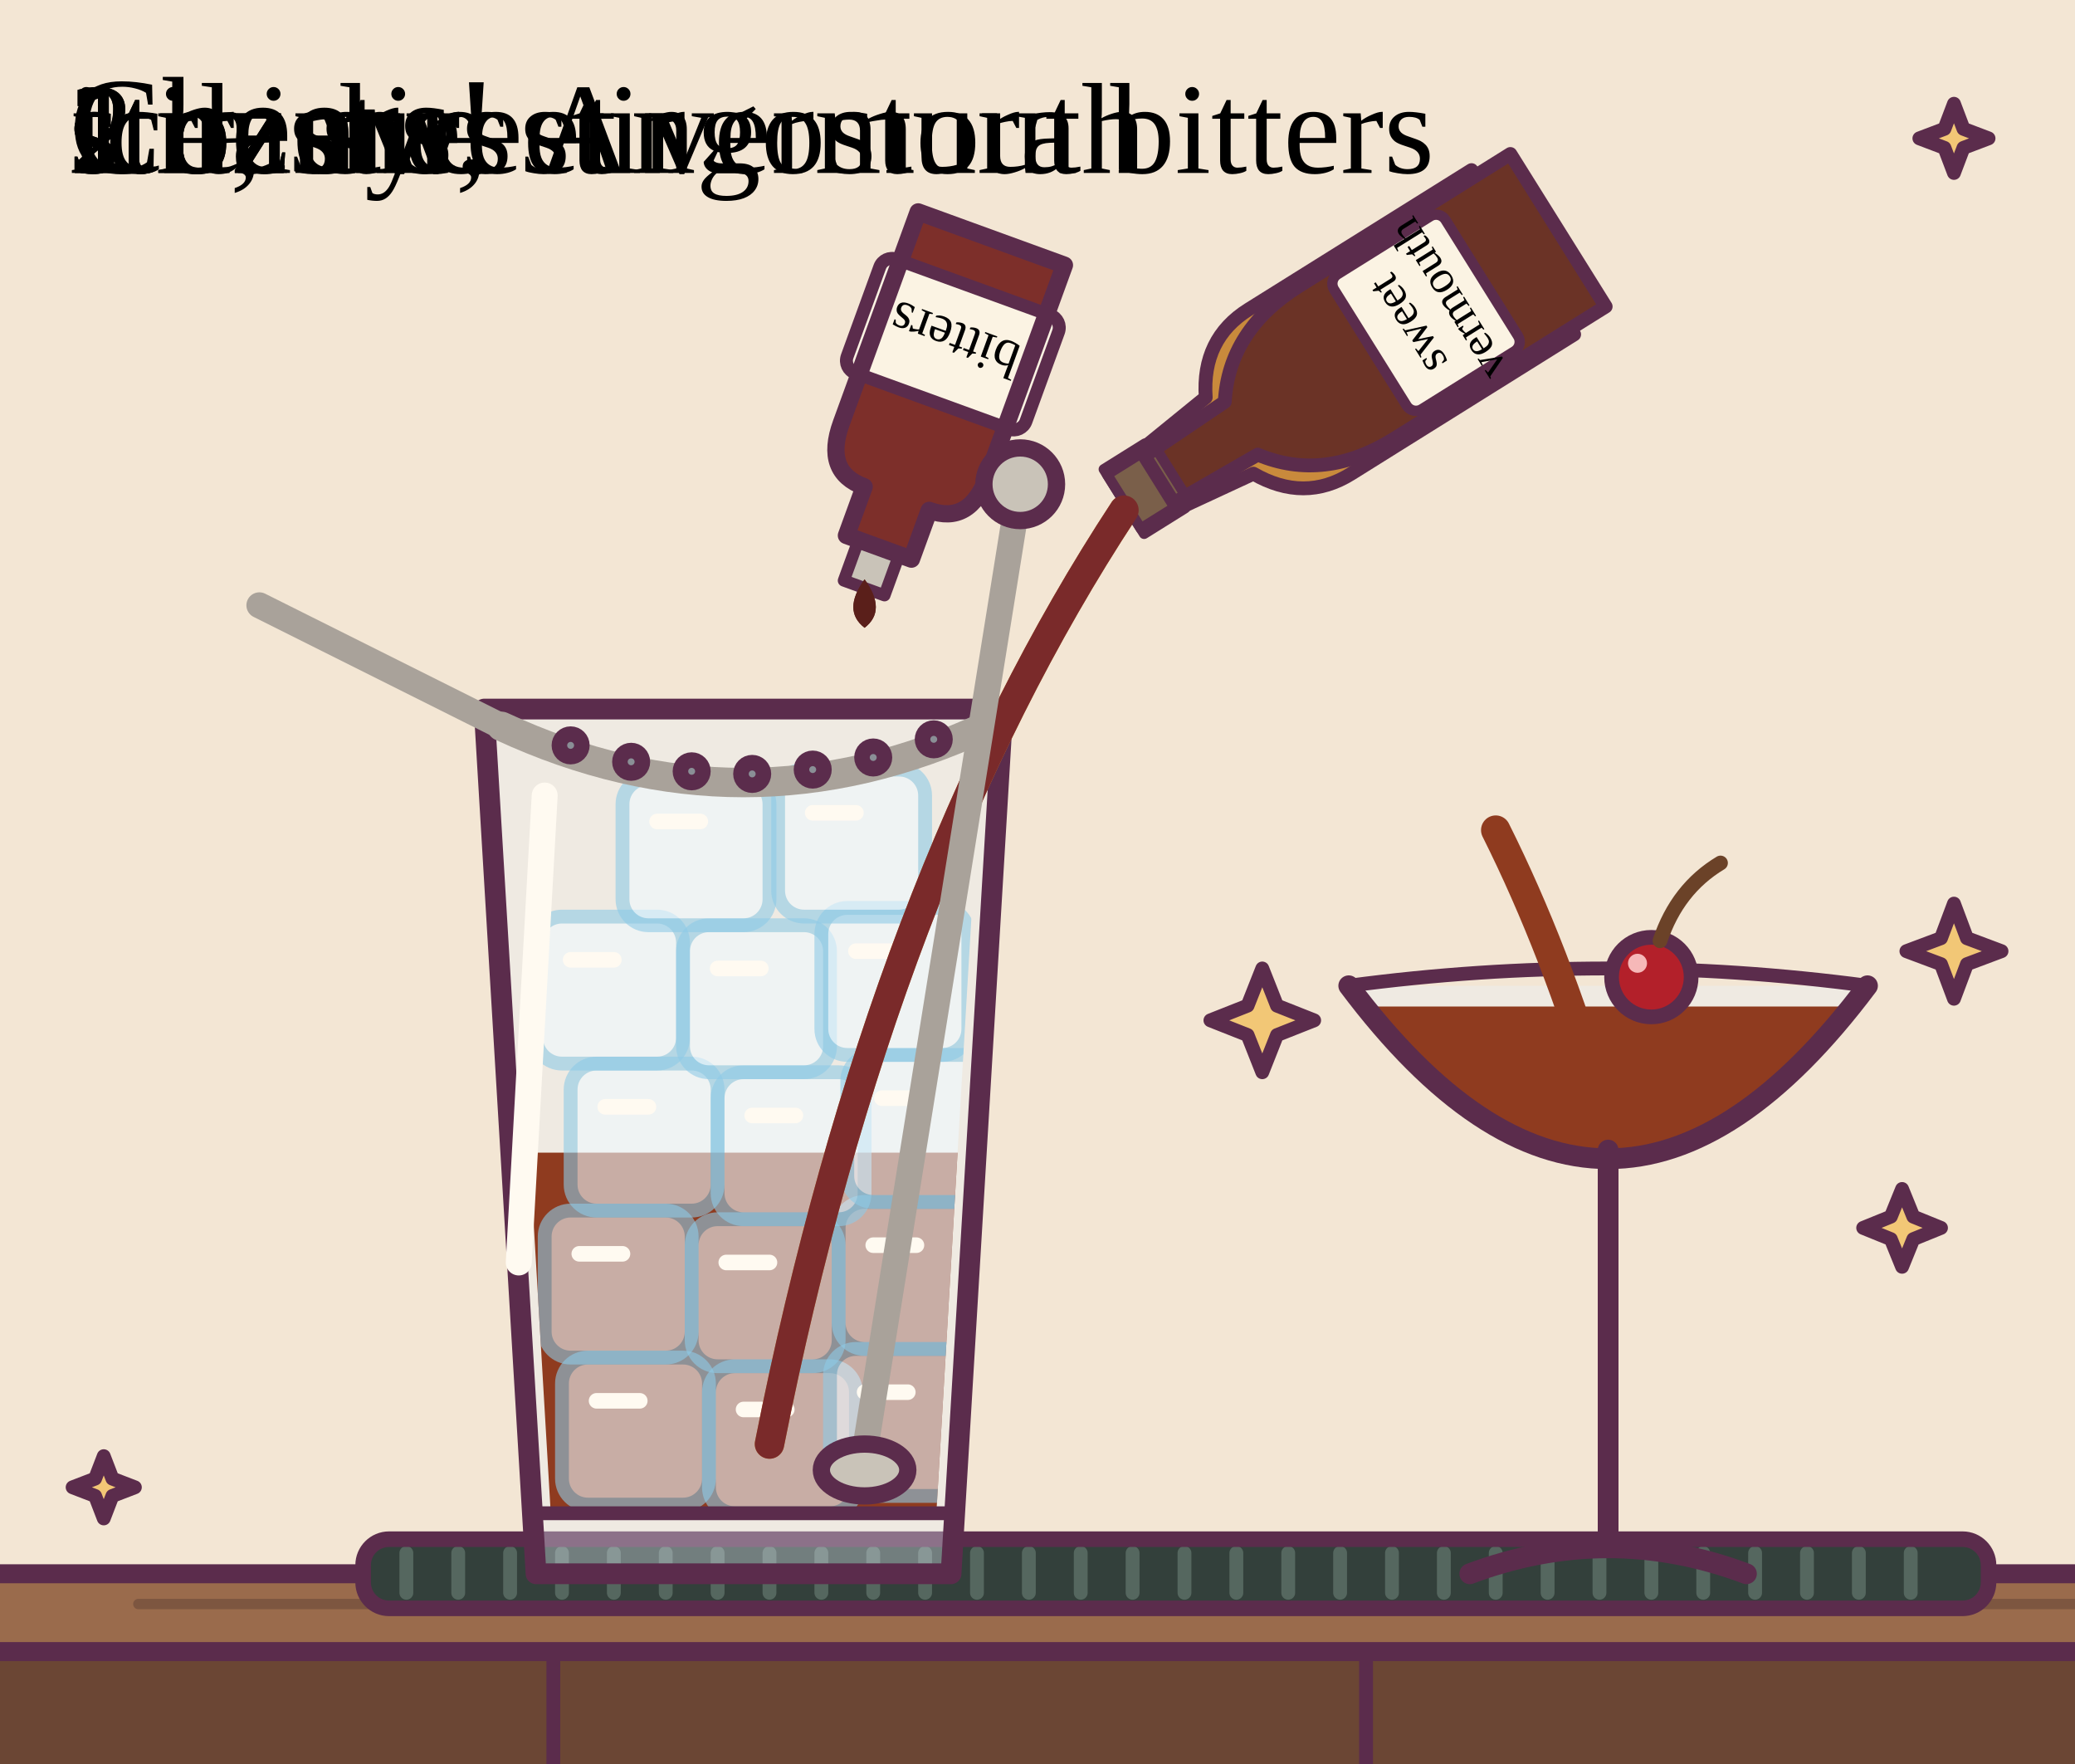
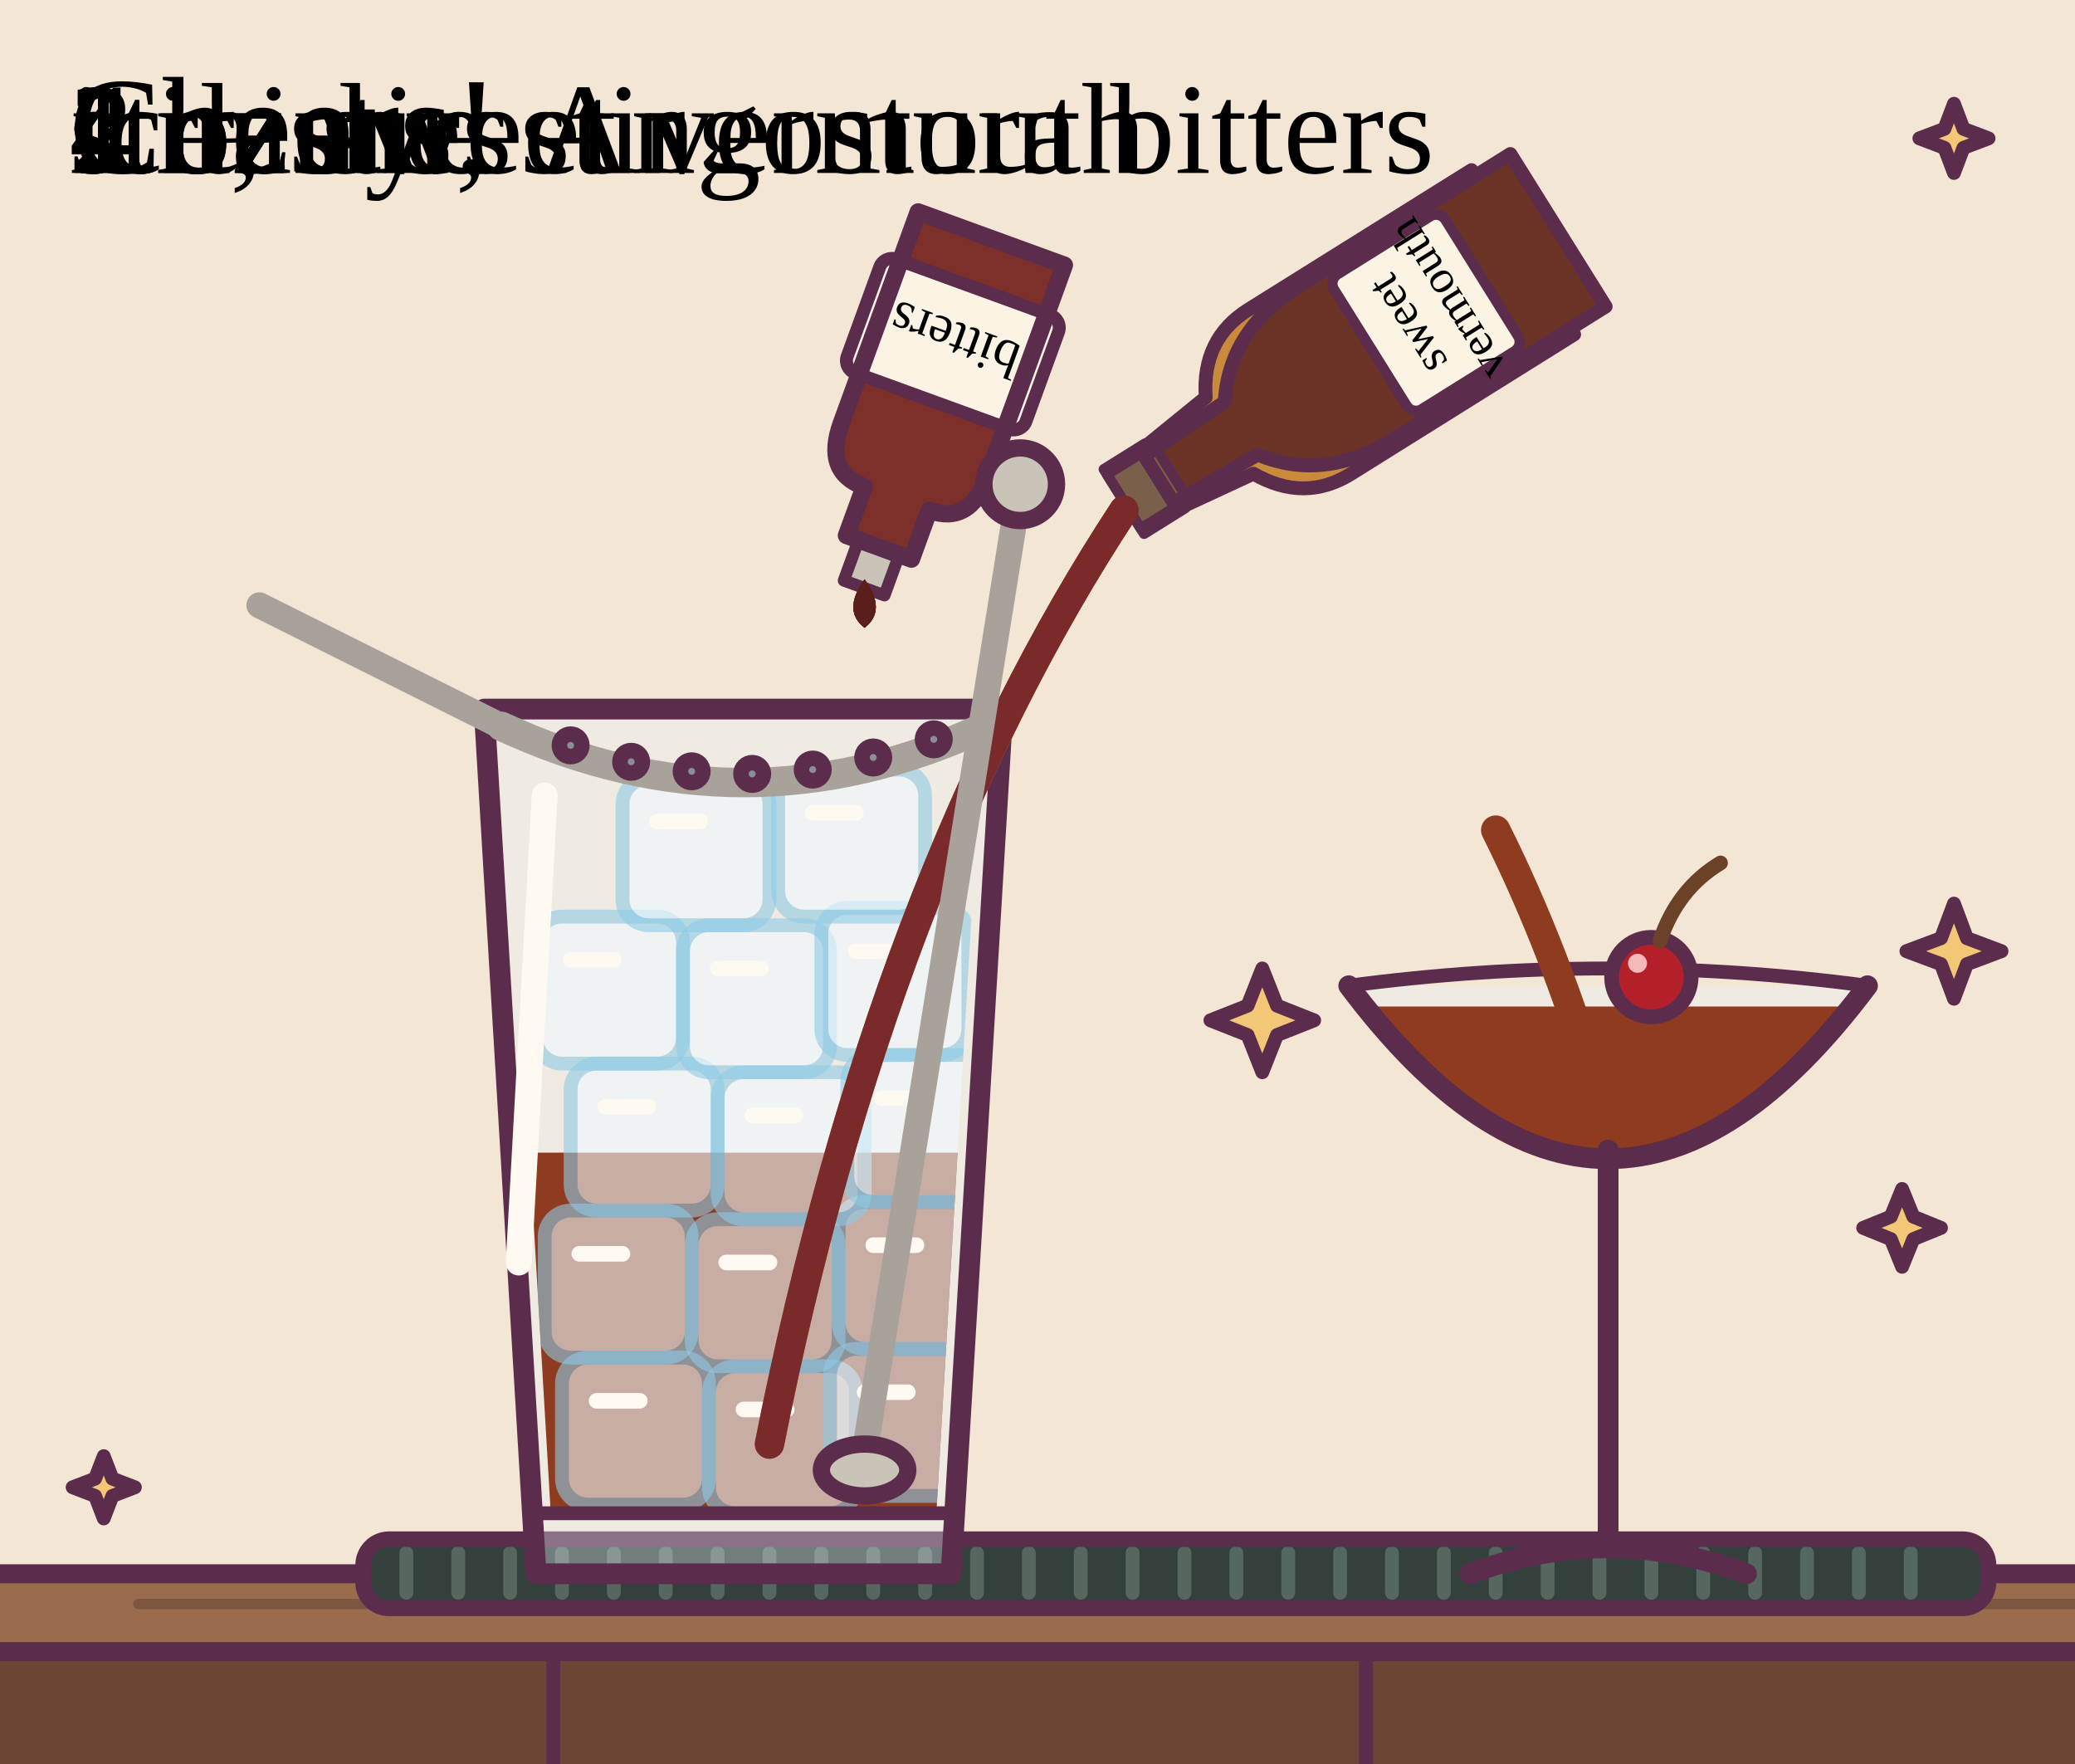
<svg viewBox="0 0 240 204" role="img" aria-label="How to make a Manhattan, step by step: Combine ingredients. Add the whiskey, sweet vermouth and bitters to a mixing glass. Stir. Fill with ice and stir until the drink is good and cold. Then, stir longer! (Seriously. You need some of that ice to melt. Water softens the alcohol-bite and brings the drink into balance. Dilution is part of the recipe.) Serve up. Strain into a chilled coupe, no ice. Garnish. A cherry. Cheers!">
  <g transform="translate(-104 -14)">
    <g filter="url(#wash)">
      <rect x="0" y="0" width="400" height="236" fill="#f3e6d4" />
    </g>
    <rect x="0" y="196" width="400" height="40" fill="#6e4b39" />
    <g filter="url(#wash)">
      <rect x="0" y="196" width="400" height="9" fill="#9a6b4c" />
      <rect x="0" y="205" width="400" height="31" fill="#6b4634" />
    </g>
    <g filter="url(#crayon)" fill="none" stroke="#5b2c4c" stroke-width="2.2" stroke-linecap="round" stroke-linejoin="round">
      <path d="M0 196 H400 M0 205 H400" />
      <path d="M64 205 V236" stroke-width="1.6" />
      <path d="M168 205 V236" stroke-width="1.6" />
      <path d="M262 205 V236" stroke-width="1.6" />
      <path d="M352 205 V236" stroke-width="1.6" />
      <path d="M22 199.5 h38" stroke="#7d5640" stroke-width="1.2" />
      <path d="M120 199.5 h54" stroke="#7d5640" stroke-width="1.2" />
      <path d="M230 199.5 h30" stroke="#7d5640" stroke-width="1.2" />
      <path d="M300 199.5 h46" stroke="#7d5640" stroke-width="1.2" />
    </g>
    <rect x="146" y="192" width="188" height="8" rx="3" fill="#33403b" />
    <path d="M151 193.6 v4.6" stroke="#55675f" stroke-width="1.6" stroke-linecap="round" />
    <path d="M157 193.6 v4.6" stroke="#55675f" stroke-width="1.6" stroke-linecap="round" />
    <path d="M163 193.6 v4.6" stroke="#55675f" stroke-width="1.6" stroke-linecap="round" />
    <path d="M169 193.6 v4.6" stroke="#55675f" stroke-width="1.6" stroke-linecap="round" />
    <path d="M175 193.6 v4.6" stroke="#55675f" stroke-width="1.6" stroke-linecap="round" />
    <path d="M181 193.6 v4.6" stroke="#55675f" stroke-width="1.6" stroke-linecap="round" />
    <path d="M187 193.6 v4.6" stroke="#55675f" stroke-width="1.6" stroke-linecap="round" />
    <path d="M193 193.6 v4.6" stroke="#55675f" stroke-width="1.6" stroke-linecap="round" />
    <path d="M199 193.6 v4.6" stroke="#55675f" stroke-width="1.6" stroke-linecap="round" />
    <path d="M205 193.6 v4.6" stroke="#55675f" stroke-width="1.6" stroke-linecap="round" />
    <path d="M211 193.6 v4.6" stroke="#55675f" stroke-width="1.6" stroke-linecap="round" />
    <path d="M217 193.6 v4.6" stroke="#55675f" stroke-width="1.6" stroke-linecap="round" />
    <path d="M223 193.6 v4.6" stroke="#55675f" stroke-width="1.6" stroke-linecap="round" />
    <path d="M229 193.6 v4.6" stroke="#55675f" stroke-width="1.6" stroke-linecap="round" />
    <path d="M235 193.6 v4.6" stroke="#55675f" stroke-width="1.6" stroke-linecap="round" />
    <path d="M241 193.6 v4.6" stroke="#55675f" stroke-width="1.6" stroke-linecap="round" />
    <path d="M247 193.6 v4.6" stroke="#55675f" stroke-width="1.6" stroke-linecap="round" />
    <path d="M253 193.6 v4.6" stroke="#55675f" stroke-width="1.6" stroke-linecap="round" />
    <path d="M259 193.6 v4.6" stroke="#55675f" stroke-width="1.6" stroke-linecap="round" />
    <path d="M265 193.6 v4.6" stroke="#55675f" stroke-width="1.6" stroke-linecap="round" />
    <path d="M271 193.6 v4.6" stroke="#55675f" stroke-width="1.6" stroke-linecap="round" />
    <path d="M277 193.6 v4.6" stroke="#55675f" stroke-width="1.6" stroke-linecap="round" />
    <path d="M283 193.6 v4.6" stroke="#55675f" stroke-width="1.6" stroke-linecap="round" />
    <path d="M289 193.6 v4.6" stroke="#55675f" stroke-width="1.6" stroke-linecap="round" />
    <path d="M295 193.6 v4.6" stroke="#55675f" stroke-width="1.6" stroke-linecap="round" />
    <path d="M301 193.6 v4.6" stroke="#55675f" stroke-width="1.6" stroke-linecap="round" />
    <path d="M307 193.6 v4.6" stroke="#55675f" stroke-width="1.6" stroke-linecap="round" />
    <path d="M313 193.6 v4.6" stroke="#55675f" stroke-width="1.6" stroke-linecap="round" />
    <path d="M319 193.6 v4.6" stroke="#55675f" stroke-width="1.6" stroke-linecap="round" />
    <path d="M325 193.6 v4.6" stroke="#55675f" stroke-width="1.6" stroke-linecap="round" />
    <g filter="url(#crayon)" fill="none" stroke="#5b2c4c" stroke-width="2.6" stroke-linecap="round" stroke-linejoin="round">
      <rect x="146" y="192" width="188" height="8" rx="3" stroke-width="1.8" />
    </g>
    <g class="twinkle d2" style="transform-origin:330px 30px">
      <path d="M330 26 L331.1 28.9 L334 30 L331.1 31.1 L330 34 L328.9 31.1 L326 30 L328.9 28.9Z" fill="#f2c776" stroke="#5b2c4c" stroke-width="1.6" stroke-linejoin="round" />
    </g>
    <g class="twinkle d3" style="transform-origin:116px 186px">
      <path d="M116 182.4 L117 185 L119.6 186 L117 187 L116 189.6 L115 187 L112.4 186 L115 185Z" fill="#f2c776" stroke="#5b2c4c" stroke-width="1.6" stroke-linejoin="round" />
    </g>
    <g class="mix25">
      <g class="tip24" style="transform-origin:220px 96px">
        <g class="shk23" style="transform-origin:190px 116px">
          <g filter="url(#wash)">
            <path d="M160 96 L220 96 L214 196 L166 196Z" fill="#e7f1fb" opacity=".35" />
          </g>
          <clipPath id="manhattan-mx">
            <path d="M162.4 99 L217.6 99 L212.3 189 L167.7 189Z" />
          </clipPath>
          <g clip-path="url(#manhattan-mx)">
            <g filter="url(#wash)">
              <g class="ml4" style="transform-origin:190px 190px">
                <rect x="158" y="169.5" width="64" height="20.5" fill="#c47a30" />
              </g>
              <g class="ml5" style="transform-origin:190px 170px">
                <rect x="158" y="159.5" width="64" height="10.5" fill="#7a2a2a" />
              </g>
              <g class="ml6" style="transform-origin:190px 160px">
                <rect x="158" y="157.9" width="64" height="2.1" fill="#5a1f1a" />
              </g>
              <g class="mixed7" style="transform-origin:190px 190px">
                <rect x="158" y="147.3" width="64" height="42.7" fill="#8f3b1f" />
              </g>
            </g>
            <g class="mice8" style="transform-origin:177.5px 179.5px">
              <rect x="169" y="171" width="17" height="17" rx="3" fill="#eef8ff" opacity=".6" stroke="#8ecae6" stroke-width="1.6" />
              <path d="M173 176 h5" stroke="#fffaf1" stroke-width="1.8" stroke-linecap="round" />
            </g>
            <g class="mice9" style="transform-origin:194.5px 180.5px">
              <rect x="186" y="172" width="17" height="17" rx="3" fill="#eef8ff" opacity=".6" stroke="#8ecae6" stroke-width="1.6" />
              <path d="M190 177 h5" stroke="#fffaf1" stroke-width="1.8" stroke-linecap="round" />
            </g>
            <g class="mice10" style="transform-origin:208.5px 178.5px">
              <rect x="200" y="170" width="17" height="17" rx="3" fill="#eef8ff" opacity=".6" stroke="#8ecae6" stroke-width="1.6" />
              <path d="M204 175 h5" stroke="#fffaf1" stroke-width="1.8" stroke-linecap="round" />
            </g>
            <g class="mice11" style="transform-origin:175.5px 162.5px">
              <rect x="167" y="154" width="17" height="17" rx="3" fill="#eef8ff" opacity=".6" stroke="#8ecae6" stroke-width="1.6" />
              <path d="M171 159 h5" stroke="#fffaf1" stroke-width="1.8" stroke-linecap="round" />
            </g>
            <g class="mice12" style="transform-origin:192.5px 163.5px">
              <rect x="184" y="155" width="17" height="17" rx="3" fill="#eef8ff" opacity=".6" stroke="#8ecae6" stroke-width="1.6" />
              <path d="M188 160 h5" stroke="#fffaf1" stroke-width="1.8" stroke-linecap="round" />
            </g>
            <g class="mice13" style="transform-origin:209.5px 161.5px">
              <rect x="201" y="153" width="17" height="17" rx="3" fill="#eef8ff" opacity=".6" stroke="#8ecae6" stroke-width="1.6" />
              <path d="M205 158 h5" stroke="#fffaf1" stroke-width="1.8" stroke-linecap="round" />
            </g>
            <g class="mice14" style="transform-origin:178.5px 145.5px">
              <rect x="170" y="137" width="17" height="17" rx="3" fill="#eef8ff" opacity=".6" stroke="#8ecae6" stroke-width="1.6" />
              <path d="M174 142 h5" stroke="#fffaf1" stroke-width="1.8" stroke-linecap="round" />
            </g>
            <g class="mice15" style="transform-origin:195.5px 146.5px">
              <rect x="187" y="138" width="17" height="17" rx="3" fill="#eef8ff" opacity=".6" stroke="#8ecae6" stroke-width="1.6" />
              <path d="M191 143 h5" stroke="#fffaf1" stroke-width="1.8" stroke-linecap="round" />
            </g>
            <g class="mice16" style="transform-origin:210.5px 144.5px">
              <rect x="202" y="136" width="17" height="17" rx="3" fill="#eef8ff" opacity=".6" stroke="#8ecae6" stroke-width="1.6" />
              <path d="M206 141 h5" stroke="#fffaf1" stroke-width="1.8" stroke-linecap="round" />
            </g>
            <g class="mice17" style="transform-origin:174.5px 128.5px">
              <rect x="166" y="120" width="17" height="17" rx="3" fill="#eef8ff" opacity=".6" stroke="#8ecae6" stroke-width="1.6" />
              <path d="M170 125 h5" stroke="#fffaf1" stroke-width="1.8" stroke-linecap="round" />
            </g>
            <g class="mice18" style="transform-origin:191.5px 129.5px">
              <rect x="183" y="121" width="17" height="17" rx="3" fill="#eef8ff" opacity=".6" stroke="#8ecae6" stroke-width="1.6" />
              <path d="M187 126 h5" stroke="#fffaf1" stroke-width="1.8" stroke-linecap="round" />
            </g>
            <g class="mice19" style="transform-origin:207.5px 127.5px">
              <rect x="199" y="119" width="17" height="17" rx="3" fill="#eef8ff" opacity=".6" stroke="#8ecae6" stroke-width="1.6" />
              <path d="M203 124 h5" stroke="#fffaf1" stroke-width="1.8" stroke-linecap="round" />
            </g>
            <g class="mice20" style="transform-origin:184.5px 112.5px">
              <rect x="176" y="104" width="17" height="17" rx="3" fill="#eef8ff" opacity=".6" stroke="#8ecae6" stroke-width="1.6" />
              <path d="M180 109 h5" stroke="#fffaf1" stroke-width="1.8" stroke-linecap="round" />
            </g>
            <g class="mice21" style="transform-origin:202.5px 111.5px">
              <rect x="194" y="103" width="17" height="17" rx="3" fill="#eef8ff" opacity=".6" stroke="#8ecae6" stroke-width="1.6" />
              <path d="M198 108 h5" stroke="#fffaf1" stroke-width="1.8" stroke-linecap="round" />
            </g>
          </g>
          <g filter="url(#crayon)" fill="none" stroke="#5b2c4c" stroke-width="2.6" stroke-linecap="round" stroke-linejoin="round">
            <path d="M160 96 L220 96 L214 196 L166 196Z" stroke-width="2.4" />
            <path d="M166 189 H214" stroke-width="1.6" />
            <path d="M167 106 L164 160" stroke="#fffaf1" stroke-width="3" />
          </g>
          <g class="strainer22">
            <g filter="url(#crayon)" fill="none" stroke="#5b2c4c" stroke-width="2.6" stroke-linecap="round" stroke-linejoin="round">
              <path d="M162 98 Q190 111 218 98" stroke="#a9a29a" stroke-width="3.4" />
              <path d="M162 98 L134 84" stroke="#a9a29a" stroke-width="3" />
              <circle cx="170" cy="100.2" r=".9" fill="#8a8f96" />
              <circle cx="177" cy="102.1" r=".9" fill="#8a8f96" />
              <circle cx="184" cy="103.2" r=".9" fill="#8a8f96" />
              <circle cx="191" cy="103.5" r=".9" fill="#8a8f96" />
              <circle cx="198" cy="103" r=".9" fill="#8a8f96" />
              <circle cx="205" cy="101.6" r=".9" fill="#8a8f96" />
              <circle cx="212" cy="99.5" r=".9" fill="#8a8f96" />
            </g>
          </g>
        </g>
      </g>
    </g>
    <g transform="translate(290 196) scale(1)">
      <g filter="url(#wash)">
        <path d="M-30 -68 Q0 -28 30 -68Z" fill="#e7f1fb" opacity=".35" />
      </g>
      <g class="gc2">
        <clipPath id="manhattan-gl">
          <path d="M-28 -66 Q0 -32 28 -66Z" />
        </clipPath>
        <g clip-path="url(#manhattan-gl)">
          <g filter="url(#wash)">
            <g class="band1" style="transform-origin:0px -47.5px">
              <rect x="-40" y="-65.6" width="80" height="18.1" fill="#8f3b1f" />
            </g>
          </g>
          <g filter="url(#wash)" />
        </g>
      </g>
      <g filter="url(#crayon)" fill="none" stroke="#5b2c4c" stroke-width="2.6" stroke-linecap="round" stroke-linejoin="round">
        <path d="M-30 -68 Q0 -28 30 -68" stroke-width="2.4" />
        <path d="M-30 -68 Q0 -72 30 -68" stroke-width="1.6" />
        <path d="M0 -49 V-4 M-16 0 Q0 -6 16 0" stroke-width="2.4" />
      </g>
      <g class="garn3">
        <g transform="translate(5 -69)">
          <g filter="url(#wash)">
            <circle r="4.6" fill="#b3202a" />
          </g>
          <g filter="url(#crayon)" fill="none" stroke="#5b2c4c" stroke-width="2.6" stroke-linecap="round" stroke-linejoin="round">
            <circle r="4.6" stroke-width="1.7" />
            <path d="M1 -4.2 q2 -6 7 -9" stroke="#6b4228" stroke-width="1.7" />
          </g>
          <circle cx="-1.6" cy="-1.6" r="1.1" fill="#f6b8b8" />
        </g>
      </g>
    </g>
    <g class="btl26" style="transform-origin:234px 72px">
      <g transform="translate(234 72) rotate(-122)">
        <g transform="translate(0 54.4) scale(0.8)">
          <g filter="url(#wash)">
            <path d="M-14 0 L-14 -38 Q-14 -46 -6.5 -50 L-5 -62 L5 -62 L6.5 -50 Q14 -46 14 -38 L14 0Z" fill="#c98a3c" />
            <rect x="-12.5" y="-33" width="25" height="19" rx="1.6" fill="#fbf3e3" />
            <path d="M-5.5 -68 h11 v7 h-11Z" fill="#7a5f4a" />
          </g>
          <g filter="url(#crayon)" fill="none" stroke="#5b2c4c" stroke-width="2.6" stroke-linecap="round" stroke-linejoin="round">
            <path d="M-14 0 L-14 -38 Q-14 -46 -6.5 -50 L-5 -62 L5 -62 L6.5 -50 Q14 -46 14 -38 L14 0Z" stroke-width="2" />
            <rect x="-12.5" y="-33" width="25" height="19" rx="1.6" stroke-width="1.5" />
            <path d="M-5.5 -68 h11 v7 h-11Z" stroke-width="1.5" />
          </g>
          <text class="letter" x="0" y="-20.8" font-size="7.6" text-anchor="middle">rye</text>
        </g>
      </g>
    </g>
    <g filter="url(#crayon)" fill="none" stroke="#5b2c4c" stroke-width="2.6" stroke-linecap="round" stroke-linejoin="round" class="pour27">
      <path d="M234 73 Q206 115.6 193 181" stroke="#c47a30" stroke-width="3.4" />
    </g>
    <g class="btl29" style="transform-origin:234px 72px">
      <g transform="translate(234 72) rotate(-122)">
        <g transform="translate(0 59.2) scale(0.8)">
          <g filter="url(#wash)">
            <path d="M-13 0 L-13 -36 Q-13 -48 -4.5 -54 L-4 -68 L4 -68 L4.5 -54 Q13 -48 13 -36 L13 0Z" fill="#6b3326" />
            <rect x="-11.5" y="-32" width="23" height="19" rx="1.6" fill="#fbf3e3" />
            <path d="M-4.6 -74 h9.2 v8 h-9.2Z" fill="#7a5f4a" />
          </g>
          <g filter="url(#crayon)" fill="none" stroke="#5b2c4c" stroke-width="2.6" stroke-linecap="round" stroke-linejoin="round">
            <path d="M-13 0 L-13 -36 Q-13 -48 -4.5 -54 L-4 -68 L4 -68 L4.5 -54 Q13 -48 13 -36 L13 0Z" stroke-width="2" />
            <rect x="-11.5" y="-32" width="23" height="19" rx="1.6" stroke-width="1.5" />
            <path d="M-4.6 -74 h9.2 v8 h-9.2Z" stroke-width="1.5" />
          </g>
          <text class="letter" x="0" y="-23.5" font-size="6.8" text-anchor="middle">sweet</text>
          <text class="letter" x="0" y="-16.6" font-size="6.8" text-anchor="middle" textLength="20" lengthAdjust="spacingAndGlyphs">vermouth</text>
        </g>
      </g>
    </g>
    <g filter="url(#crayon)" fill="none" stroke="#5b2c4c" stroke-width="2.6" stroke-linecap="round" stroke-linejoin="round" class="pour30">
      <path d="M234 73 Q206 115.6 193 181" stroke="#7a2a2a" stroke-width="3.4" />
    </g>
    <g class="dshw33">
      <g class="dsh32" style="transform-origin:212.5px 58.5px">
        <g transform="translate(212.5 58.5) rotate(200)">
          <g filter="url(#wash)">
            <path d="M-9 -8 Q-9 -14 -4 -14 L-4 -20 L4 -20 L4 -14 Q9 -14 9 -8 L9 18 L-9 18Z" fill="#7d2f2a" />
            <rect x="-11" y="-2" width="22" height="14" rx="1.5" fill="#fbf3e3" />
            <rect x="-2.5" y="-25" width="5" height="5" fill="#c9c3b8" />
          </g>
          <g filter="url(#crayon)" fill="none" stroke="#5b2c4c" stroke-width="2" stroke-linecap="round" stroke-linejoin="round">
            <path d="M-9 -8 Q-9 -14 -4 -14 L-4 -20 L4 -20 L4 -14 Q9 -14 9 -8 L9 18 L-9 18Z" />
            <rect x="-11" y="-2" width="22" height="14" rx="1.5" stroke-width="1.5" />
            <rect x="-2.5" y="-25" width="5" height="5" stroke-width="1.4" />
          </g>
          <text class="letter" x="0" y="7.6" font-size="6.2" text-anchor="middle">bitters</text>
        </g>
      </g>
    </g>
    <g class="drop34">
      <path d="M204 81 q-2.6 3.6 0 5.6 q2.6 -2 0 -5.6Z" fill="#5a1f1a" />
    </g>
    <g class="drop35">
      <path d="M204 81 q-2.6 3.6 0 5.6 q2.6 -2 0 -5.6Z" fill="#5a1f1a" />
    </g>
-     <g class="spnw39">
-       <g class="spn38" style="transform-origin:204px 182px">
+     <g class="drop36">
+       <path d="M204 81 q-2.6 3.6 0 5.6 q2.6 -2 0 -5.6Z" fill="#5a1f1a" />
+     </g>
+     <g class="drop37">
+       <path d="M204 81 q-2.6 3.6 0 5.6 q2.6 -2 0 -5.6Z" fill="#5a1f1a" />
+     </g>
+     <g class="spnw41">
+       <g class="spn40" style="transform-origin:204px 182px">
        <g filter="url(#crayon)" fill="none" stroke="#5b2c4c" stroke-width="2" stroke-linecap="round" stroke-linejoin="round">
          <path d="M222 70 L204 182" stroke="#a9a29a" stroke-width="3" />
          <circle cx="222" cy="70" r="4.2" fill="#c9c3b8" />
          <ellipse cx="204" cy="184" rx="5" ry="3" fill="#c9c3b8" />
        </g>
      </g>
    </g>
-     <g filter="url(#crayon)" fill="none" stroke="#5b2c4c" stroke-width="2.6" stroke-linecap="round" stroke-linejoin="round" class="pour41">
+     <g filter="url(#crayon)" fill="none" stroke="#5b2c4c" stroke-width="2.6" stroke-linecap="round" stroke-linejoin="round" class="pour43">
      <path d="M277 110 Q284 124 289 141" stroke="#8f3b1f" stroke-width="3.4" />
    </g>
-     <g class="cheer44">
+     <g class="cheer46">
      <g class="twinkle" style="transform-origin:250px 132px">
        <path d="M250 126 L251.7 130.3 L256 132 L251.7 133.7 L250 138 L248.3 133.7 L244 132 L248.3 130.3Z" fill="#f2c776" stroke="#5b2c4c" stroke-width="1.6" stroke-linejoin="round" />
      </g>
      <g class="twinkle d2" style="transform-origin:330px 124px">
        <path d="M330 118.5 L331.5 122.5 L335.5 124 L331.5 125.5 L330 129.5 L328.5 125.5 L324.5 124 L328.5 122.5Z" fill="#f2c776" stroke="#5b2c4c" stroke-width="1.6" stroke-linejoin="round" />
      </g>
      <g class="twinkle d3" style="transform-origin:324px 156px">
        <path d="M324 151.5 L325.3 154.7 L328.5 156 L325.3 157.3 L324 160.5 L322.7 157.3 L319.5 156 L322.7 154.7Z" fill="#f2c776" stroke="#5b2c4c" stroke-width="1.6" stroke-linejoin="round" />
      </g>
    </g>
    <text class="letter cap28" x="112" y="34" font-size="15">2 oz rye</text>
    <text class="letter cap31" x="112" y="34" font-size="15">1 oz sweet vermouth</text>
-     <text class="letter cap36" x="112" y="34" font-size="15">2 dashes Angostura bitters</text>
-     <text class="letter cap37" x="112" y="34" font-size="15">ice</text>
-     <text class="letter cap40" x="112" y="34" font-size="15">stir, stir, stir</text>
-     <text class="letter cap42" x="112" y="34" font-size="15">strain</text>
-     <text class="letter cap43" x="112" y="34" font-size="16">Cheers!</text>
+     <text class="letter cap38" x="112" y="34" font-size="15">4 dashes Angostura bitters</text>
+     <text class="letter cap39" x="112" y="34" font-size="15">ice</text>
+     <text class="letter cap42" x="112" y="34" font-size="15">stir, stir, stir</text>
+     <text class="letter cap44" x="112" y="34" font-size="15">strain</text>
+     <text class="letter cap45" x="112" y="34" font-size="16">Cheers!</text>
  </g>
</svg>
